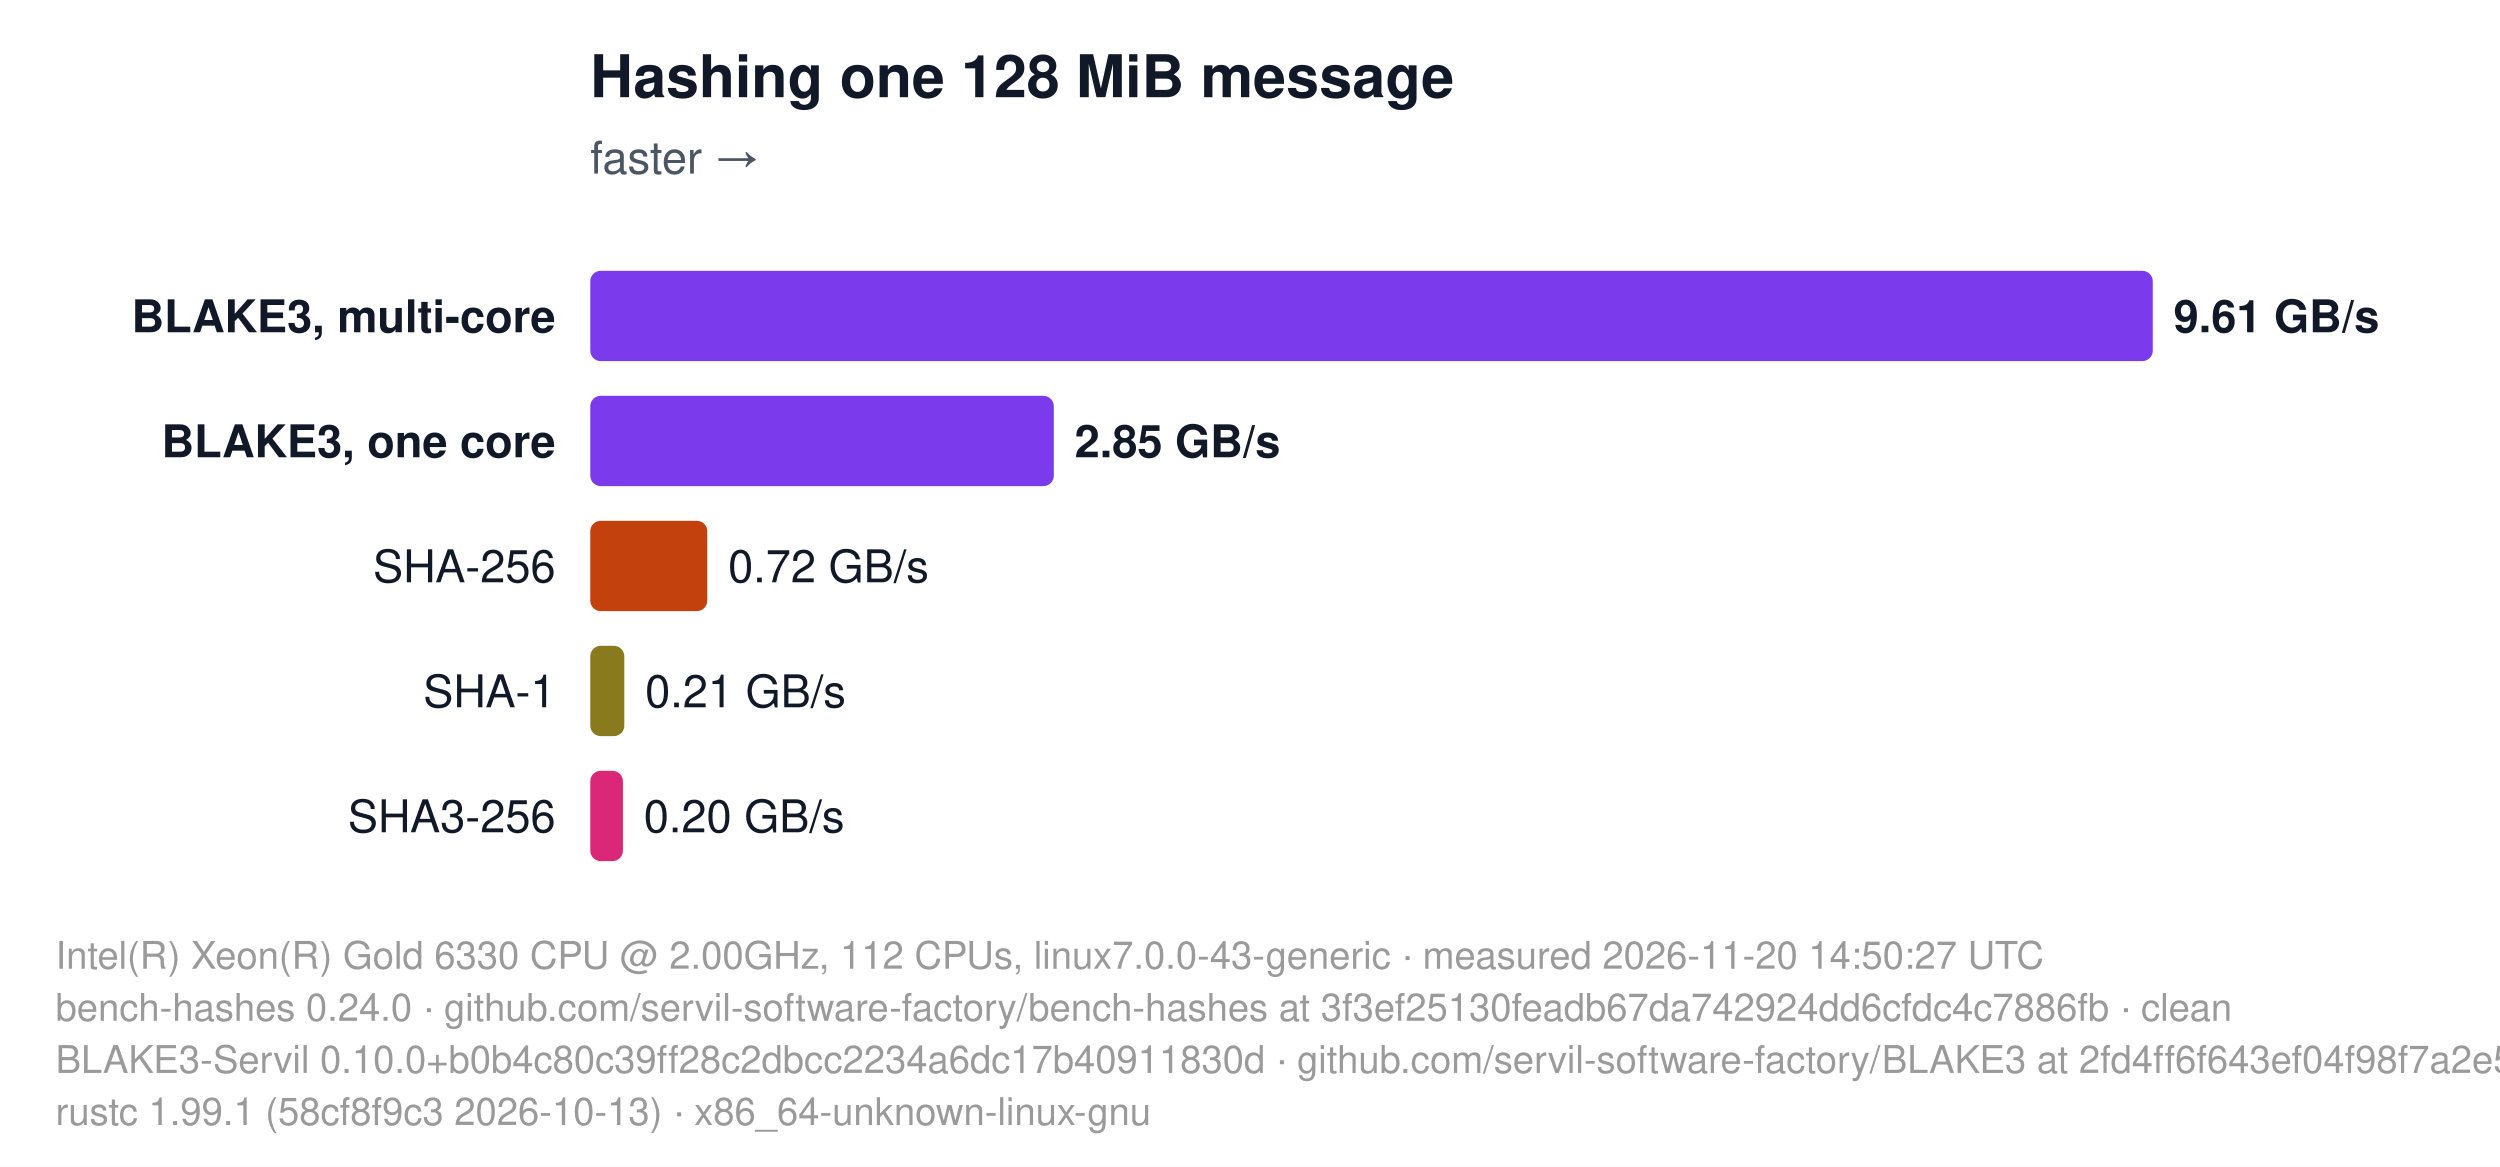
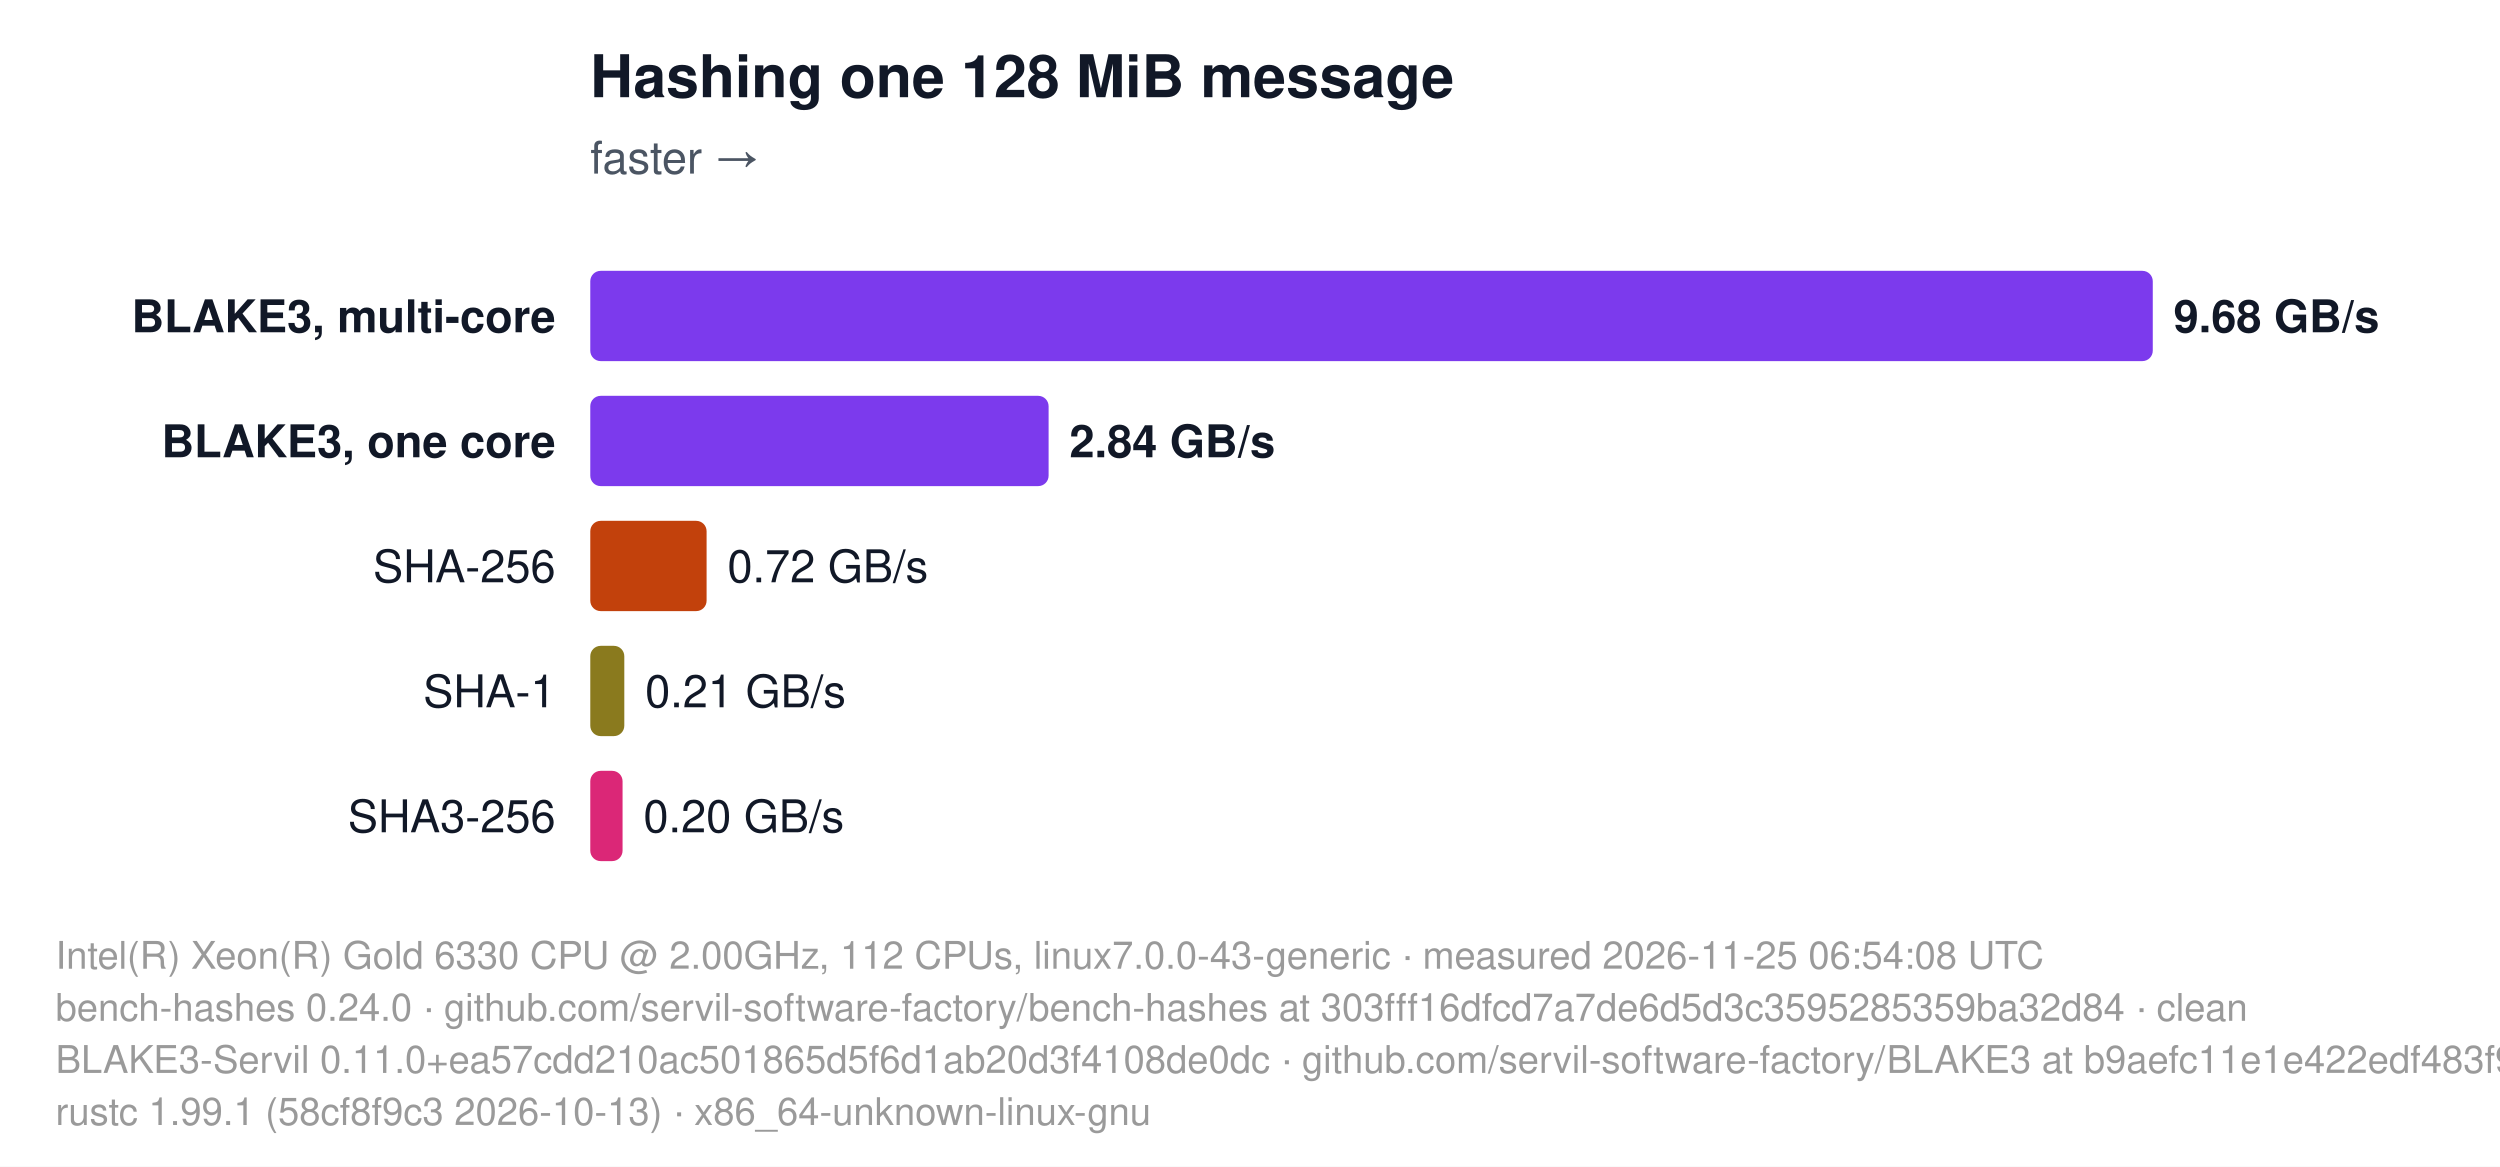
<svg xmlns="http://www.w3.org/2000/svg" width="720" height="336" viewBox="0 0 720 336" font-family="-apple-system, BlinkMacSystemFont, 'Segoe UI', Helvetica, Arial, sans-serif">
  <rect width="720" height="336" fill="#ffffff" />
  <text x="170" y="28" font-size="17" font-weight="600" fill="#111827">Hashing one 128 MiB message</text>
  <text x="170" y="50" font-size="13" fill="#4b5563">faster →</text>
  <text x="160" y="95.7" font-size="13" fill="#111827" text-anchor="end" font-weight="600">BLAKE3, multi-core</text>
  <rect x="170" y="78" width="450.0" height="26" rx="3" fill="#7c3aed" />
-   <text x="626.0" y="95.7" font-size="13" fill="#111827" font-weight="600">9.61 GB/s</text>
+   <text x="626.0" y="95.7" font-size="13" fill="#111827" font-weight="600">9.68 GB/s</text>
  <text x="160" y="131.7" font-size="13" fill="#111827" text-anchor="end" font-weight="600">BLAKE3, one core</text>
-   <rect x="170" y="114" width="133.5" height="26" rx="3" fill="#7c3aed" />
-   <text x="309.5" y="131.7" font-size="13" fill="#111827" font-weight="600">2.85 GB/s</text>
+   <rect x="170" y="114" width="132.0" height="26" rx="3" fill="#7c3aed" />
+   <text x="308.0" y="131.7" font-size="13" fill="#111827" font-weight="600">2.84 GB/s</text>
  <text x="160" y="167.7" font-size="13" fill="#111827" text-anchor="end">SHA-256</text>
-   <rect x="170" y="150" width="33.7" height="26" rx="3" fill="#c2410c" />
-   <text x="209.7" y="167.7" font-size="13" fill="#111827">0.72 GB/s</text>
+   <rect x="170" y="150" width="33.5" height="26" rx="3" fill="#c2410c" />
+   <text x="209.5" y="167.7" font-size="13" fill="#111827">0.72 GB/s</text>
  <text x="160" y="203.7" font-size="13" fill="#111827" text-anchor="end">SHA-1</text>
  <rect x="170" y="186" width="9.8" height="26" rx="3" fill="#8a7a1e" />
  <text x="185.8" y="203.7" font-size="13" fill="#111827">0.21 GB/s</text>
  <text x="160" y="239.7" font-size="13" fill="#111827" text-anchor="end">SHA3-256</text>
-   <rect x="170" y="222" width="9.4" height="26" rx="3" fill="#db2777" />
-   <text x="185.4" y="239.7" font-size="13" fill="#111827">0.20 GB/s</text>
-   <text x="16" y="279.0" font-size="11" fill="#9a9a9a">Intel(R) Xeon(R) Gold 6330 CPU @ 2.00GHz, 112 CPUs, linux7.0.0-43-generic · measured 2026-11-20 14:50:27 UTC</text>
-   <text x="16" y="294.0" font-size="11" fill="#9a9a9a">bench-hashes 0.24.0 · github.com/servil-software-factory/bench-hashes at 3f3ef25130feadb67da742924dd6cfdc4c7886fb · clean</text>
-   <text x="16" y="309.0" font-size="11" fill="#9a9a9a">BLAKE3-Servil 0.10.0+b0b4c80c39ff28c2dbcc2234a6dc17b40911830d · github.com/servil-software-factory/BLAKE3 at 2fd4ff6f643ef04f98f7a2e5f8ca0f096298827a · clean</text>
+   <rect x="170" y="222" width="9.3" height="26" rx="3" fill="#db2777" />
+   <text x="185.3" y="239.7" font-size="13" fill="#111827">0.20 GB/s</text>
+   <text x="16" y="279.0" font-size="11" fill="#9a9a9a">Intel(R) Xeon(R) Gold 6330 CPU @ 2.00GHz, 112 CPUs, linux7.0.0-43-generic · measured 2026-11-25 06:54:08 UTC</text>
+   <text x="16" y="294.0" font-size="11" fill="#9a9a9a">bench-hashes 0.24.0 · github.com/servil-software-factory/bench-hashes at 303fff16dfcd7a7de6d5d3c3595285359ba32d84 · clean</text>
+   <text x="16" y="309.0" font-size="11" fill="#9a9a9a">BLAKE3-Servil 0.11.0+ea57cdd210ac501865d5f6d1ab20d3f4108de0dc · github.com/servil-software-factory/BLAKE3 at b9aefc11e1e422edf483f9b68cec57aaf04de560 · clean</text>
  <text x="16" y="324.0" font-size="11" fill="#9a9a9a">rustc 1.99.1 (58cf8f9c3 2026-10-13) · x86_64-unknown-linux-gnu</text>
</svg>
